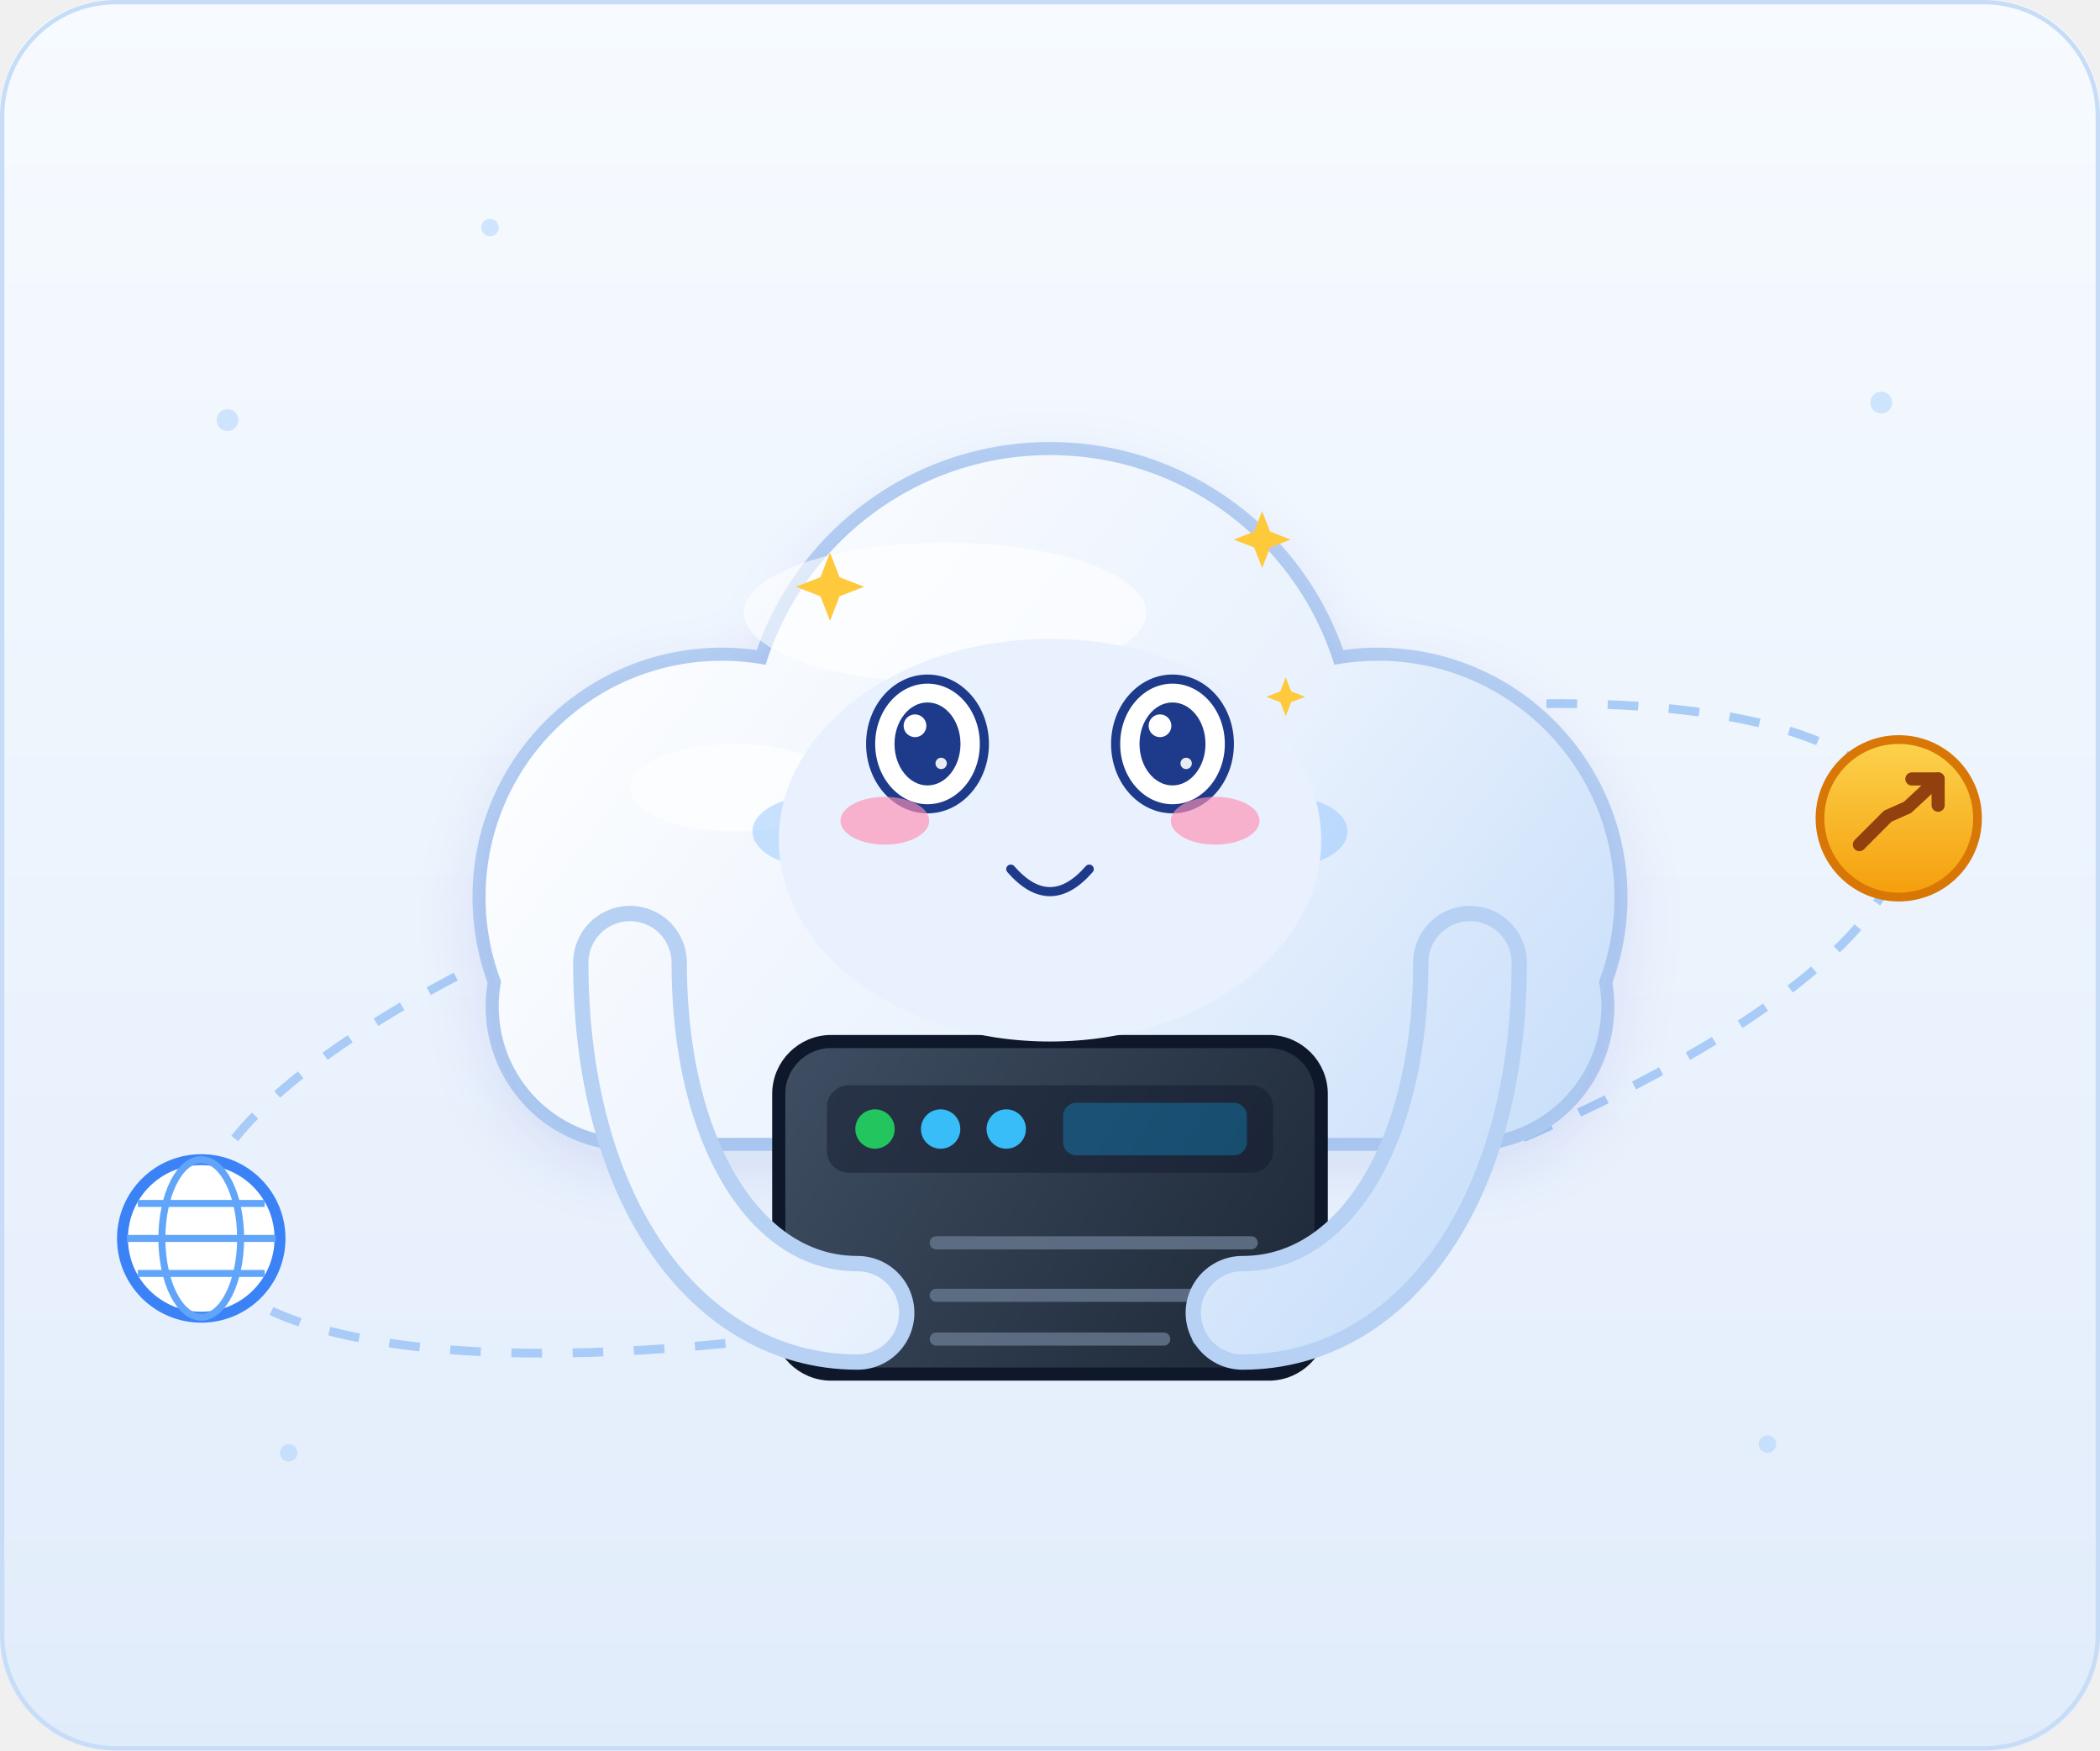
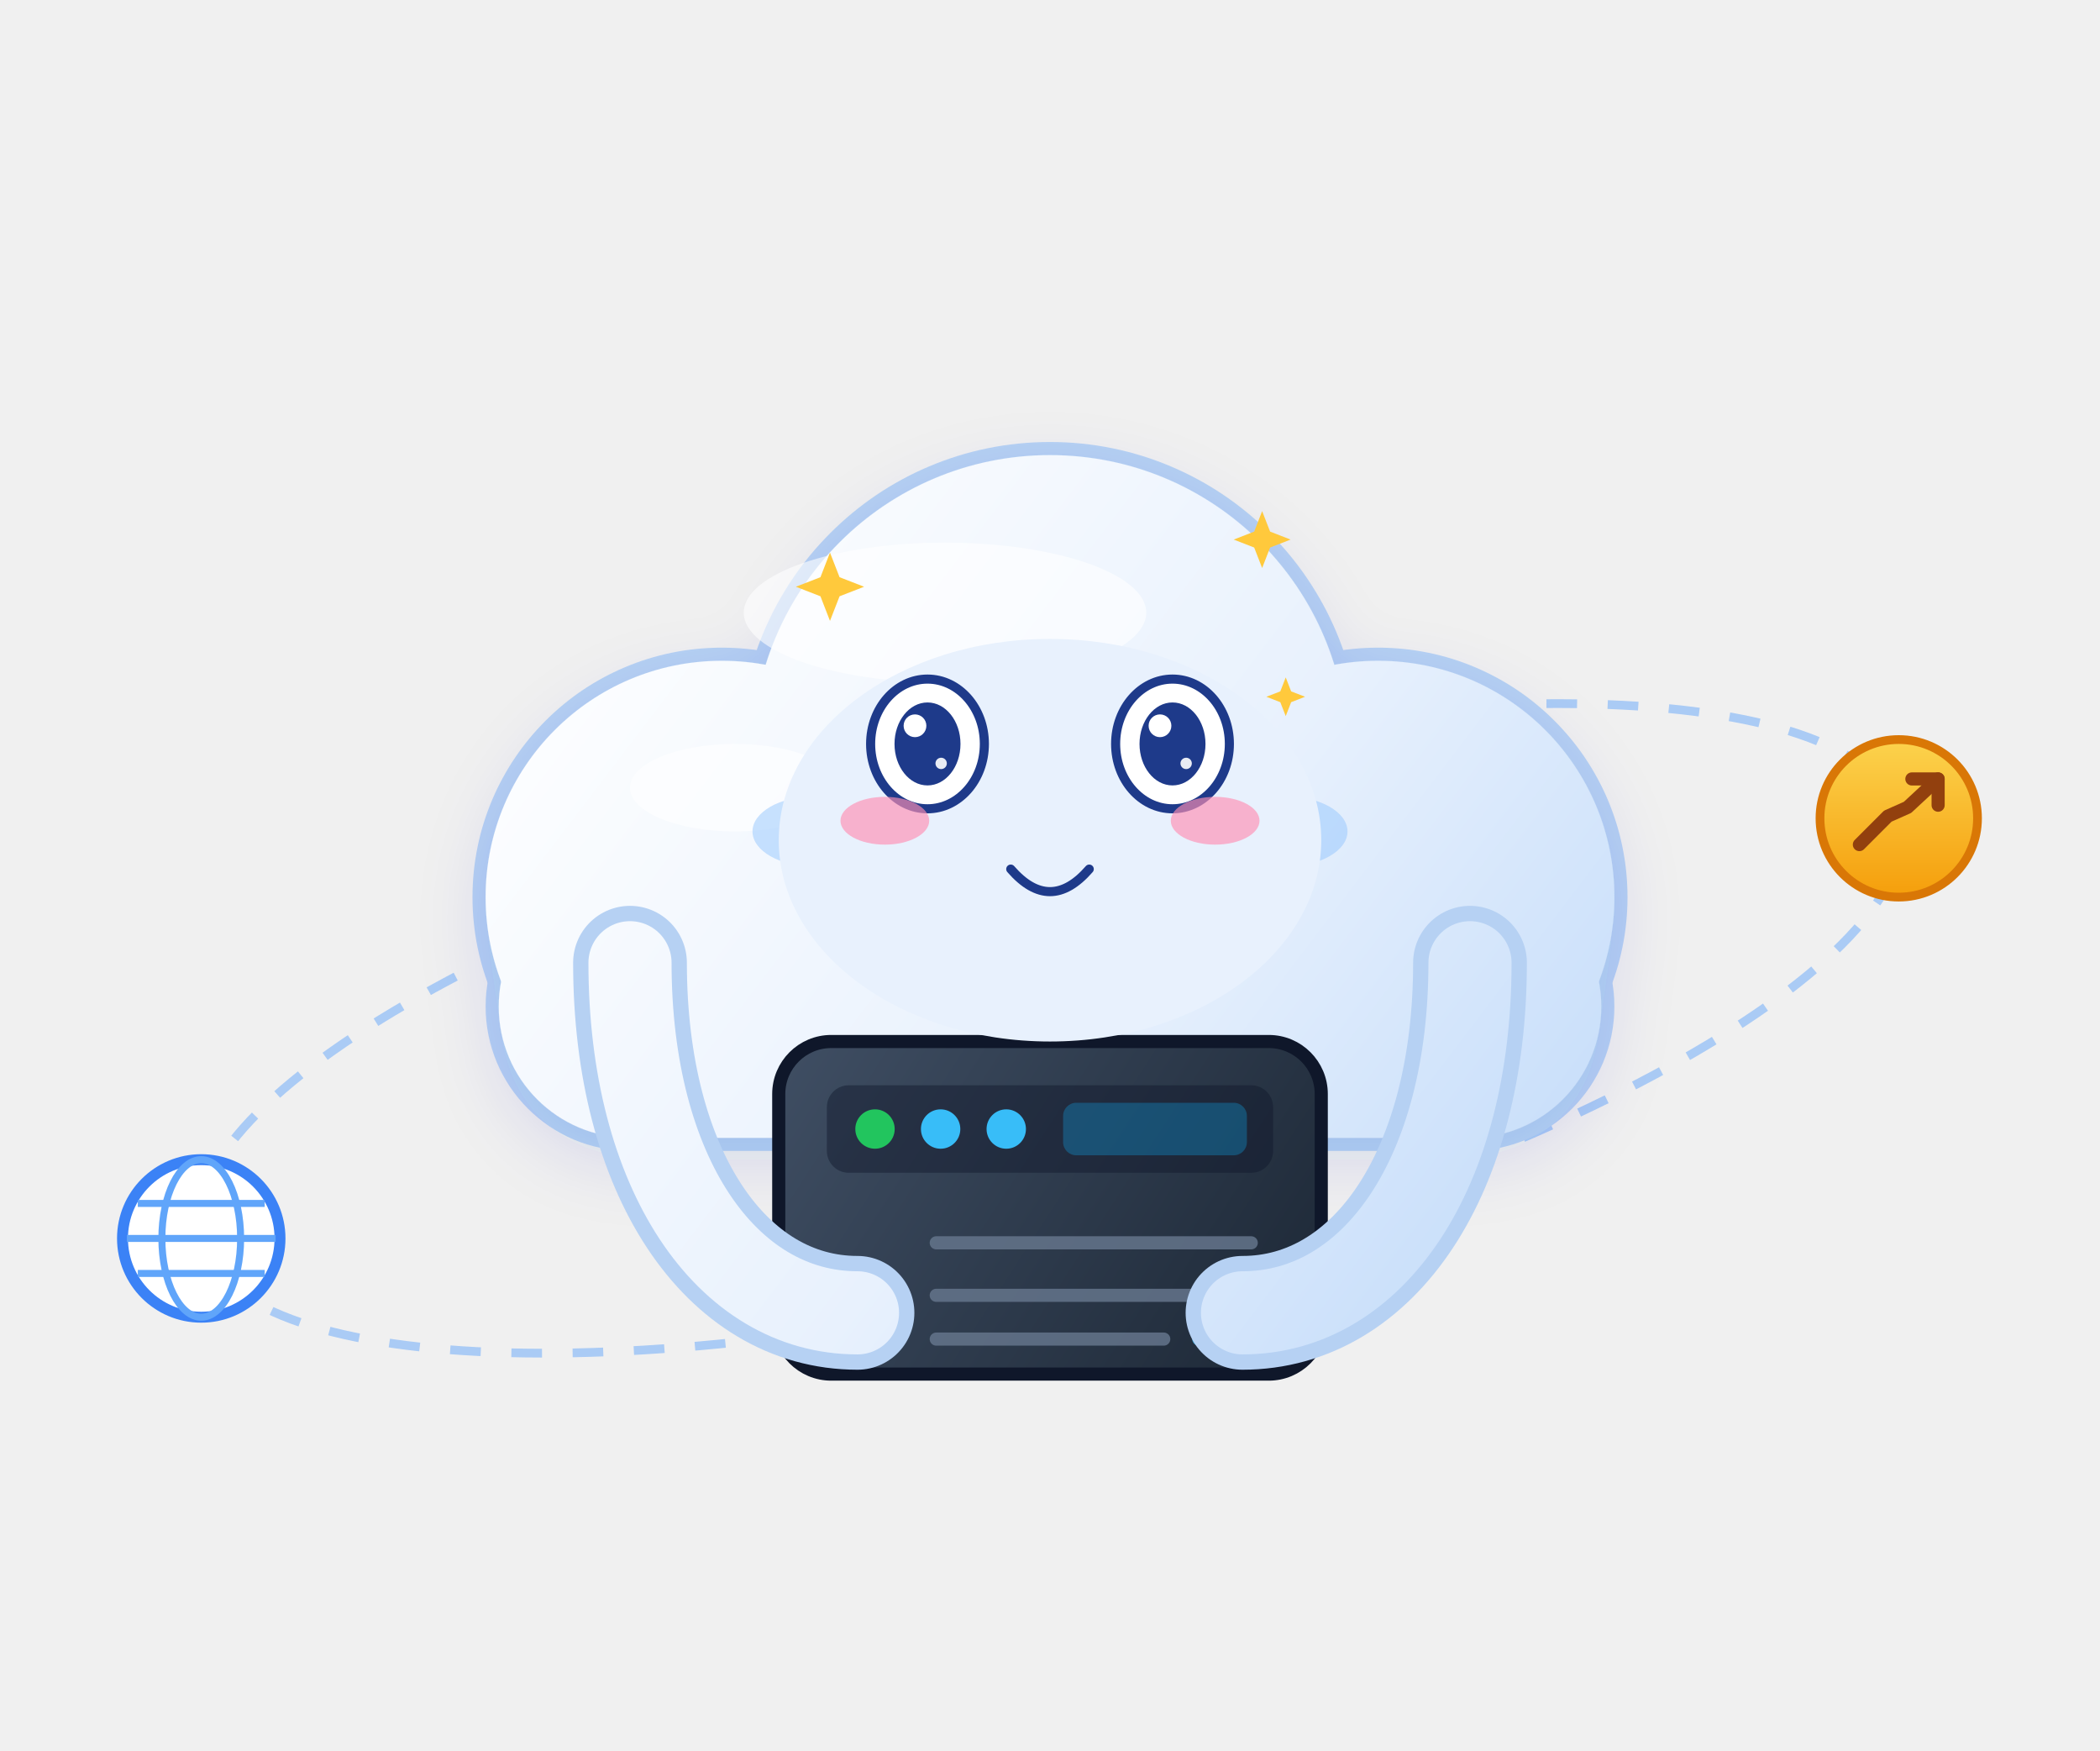
<svg xmlns="http://www.w3.org/2000/svg" viewBox="0 0 480 400" width="480" height="400" role="img" aria-label="云团 · 卖萌 Cute">
  <style>
.ex-motion { animation: ex-hop 1.5s ease-in-out infinite; transform-box: fill-box; transform-origin: 50% 50%; }
.ex-anim-tear { animation: ex-tear 1.8s ease-in infinite; transform-box: fill-box; transform-origin: center; }
.ex-anim-sweat { animation: ex-tear 1.5s ease-in infinite; transform-box: fill-box; transform-origin: center; }
.ex-anim-heart { animation: ex-heart 2.2s ease-out infinite; transform-box: fill-box; transform-origin: center; }
.ex-anim-spark { animation: ex-spark 1.9s ease-in-out infinite; transform-box: fill-box; transform-origin: center; }
.ex-anim-rain { animation: ex-rain 1.4s linear infinite; transform-box: fill-box; transform-origin: center; }
.ex-anim-confetti { animation: ex-confetti 2.4s linear infinite; transform-box: fill-box; transform-origin: center; }
.ex-anim-pulse { animation: ex-pulse 1.6s ease-in-out infinite; transform-box: fill-box; transform-origin: center; }
.ex-anim-knock { animation: ex-knock 0.55s ease-in-out infinite; transform-box: fill-box; transform-origin: center; }
.ex-anim-knockline { animation: ex-knockline 0.55s ease-out infinite; transform-box: fill-box; transform-origin: center; }
.ex-anim-palm { animation: ex-palm 0.9s ease-in-out infinite; transform-box: fill-box; transform-origin: center; }
.ex-anim-steam { animation: ex-steam 1.8s ease-out infinite; transform-box: fill-box; transform-origin: center; }
.ex-anim-shock { animation: ex-shock 0.5s ease-in-out infinite; transform-box: fill-box; transform-origin: center; }
.ex-anim-please { animation: ex-please 1.4s ease-in-out infinite; transform-box: fill-box; transform-origin: center; }
.ex-anim-drift { animation: ex-drift 4.5s ease-in-out infinite; transform-box: fill-box; transform-origin: center; }
@keyframes ex-hop { 0%,100% { transform: translateY(0) rotate(0); } 50% { transform: translateY(-4.16px) rotate(2deg); } }
@keyframes ex-tear { 0% { transform: translateY(0); opacity: 0; } 18% { opacity: 1; } 100% { transform: translateY(14.3px); opacity: 0; } }
@keyframes ex-heart { 0% { transform: translateY(0) scale(.65); opacity: 0; } 20% { opacity: 1; } 100% { transform: translateY(-23.4px) scale(1.15); opacity: 0; } }
@keyframes ex-spark { 0%,100% { transform: scale(.6) rotate(0deg); opacity: .3; } 50% { transform: scale(1.15) rotate(25deg); opacity: 1; } }
@keyframes ex-rain { 0% { transform: translateY(0); opacity: 0; } 20% { opacity: 1; } 100% { transform: translateY(15.6px); opacity: 0; } }
@keyframes ex-confetti { 0% { transform: translateY(-4.55px) rotate(0deg); opacity: 1; } 100% { transform: translateY(20.8px) rotate(200deg); opacity: 0; } }
@keyframes ex-pulse { 0%,100% { transform: scale(1); opacity: .35; } 50% { transform: scale(1.18); opacity: .7; } }
@keyframes ex-knock { 0%,100% { transform: translateX(5.85px); } 35% { transform: translateX(0); } }
@keyframes ex-knockline { 0%,100% { transform: scaleX(.6); opacity: .35; } 35% { transform: scaleX(1); opacity: 1; } }
@keyframes ex-palm { 0%,100% { transform: translateY(0) rotate(0deg); } 50% { transform: translateY(-1.56px) rotate(-4deg); } }
@keyframes ex-steam { 0% { transform: translateY(0); opacity: .7; } 100% { transform: translateY(-11.7px); opacity: 0; } }
@keyframes ex-shock { 0%,100% { transform: scaleX(.7); opacity: .4; } 50% { transform: scaleX(1.25); opacity: 1; } }
@keyframes ex-please { 0%,100% { transform: translateY(0); } 50% { transform: translateY(-2.34px); } }
@keyframes ex-drift { 0%,100% { transform: translateY(0); } 50% { transform: translateY(-2.6px); } }
@media (prefers-reduced-motion: reduce) {
  .ex-motion, [class*="ex-anim-"] { animation: none !important; }
}
</style>
  <g class="ex-motion ex-cute">
    <g class="ex-base">
      <defs>
-         <linearGradient id="mcSky" x1="0" y1="0" x2="0" y2="1">
-           <stop offset="0%" stop-color="#f7fbff" />
-           <stop offset="100%" stop-color="#e1ecfb" />
-         </linearGradient>
        <linearGradient id="mcCloud" gradientUnits="userSpaceOnUse" x1="140" y1="110" x2="350" y2="270">
          <stop offset="0%" stop-color="#ffffff" />
          <stop offset="60%" stop-color="#e8f1fd" />
          <stop offset="100%" stop-color="#c9dffa" />
        </linearGradient>
        <linearGradient id="mcServerFill" gradientUnits="userSpaceOnUse" x1="180" y1="238" x2="300" y2="316">
          <stop offset="0%" stop-color="#3f4e63" />
          <stop offset="100%" stop-color="#1c2735" />
        </linearGradient>
        <linearGradient id="mcCoin" x1="0" y1="0" x2="0" y2="1">
          <stop offset="0%" stop-color="#fcd34d" />
          <stop offset="100%" stop-color="#f59e0b" />
        </linearGradient>
        <filter id="mcSoft" x="-25%" y="-25%" width="150%" height="150%">
          <feDropShadow dx="0" dy="5" stdDeviation="8" flood-color="#1e40af" flood-opacity="0.12" />
        </filter>
-         <clipPath id="mcClip">
-           <rect width="480" height="400" rx="26" />
-         </clipPath>
        <g id="mcBody">
          <circle cx="165" cy="205" r="54" />
          <circle cx="240" cy="172" r="68" />
          <circle cx="315" cy="205" r="54" />
          <rect x="114" y="200" width="252" height="60" rx="30" />
        </g>
        <g id="mcArmL">
          <path d="M144,220 C144,268 166,300 196,300" fill="none" stroke-linecap="round" />
        </g>
        <g id="mcArmR">
          <path d="M336,220 C336,268 314,300 284,300" fill="none" stroke-linecap="round" />
        </g>
        <g id="mcServer">
          <rect x="178" y="238" width="124" height="76" rx="12" />
        </g>
      </defs>
-       <g clip-path="url(#mcClip)">
-         <rect width="480" height="400" rx="26" fill="url(#mcSky)" />
-         <g fill="#93c5fd" opacity="0.38">
-           <circle cx="52" cy="96" r="2.5" />
-           <circle cx="112" cy="52" r="2" />
-           <circle cx="430" cy="92" r="2.5" />
-           <circle cx="404" cy="330" r="2" />
-           <circle cx="66" cy="332" r="2" />
-         </g>
+       <g>
        <g transform="rotate(-14 240 235)">
          <ellipse cx="240" cy="235" rx="200" ry="58" fill="none" stroke="#9dc4f6" stroke-width="2" stroke-dasharray="7,7" opacity="0.85" />
        </g>
        <g transform="translate(46,283)">
          <circle r="18" fill="#ffffff" stroke="#3b82f6" stroke-width="2.5" />
          <ellipse rx="9" ry="18" fill="none" stroke="#60a5fa" stroke-width="1.6" />
          <path d="M-17,0 h34 M-14.5,-8 h29 M-14.5,8 h29" stroke="#60a5fa" stroke-width="1.6" fill="none" />
        </g>
        <g transform="translate(434,187)">
          <circle r="18" fill="url(#mcCoin)" stroke="#d97706" stroke-width="2" />
          <path d="M-9,6 L-2.5,-0.5 L2,-2.5 L9,-9" fill="none" stroke="#92400e" stroke-width="3" stroke-linecap="round" stroke-linejoin="round" />
          <path d="M3,-9 H9 V-3" fill="none" stroke="#92400e" stroke-width="3" stroke-linecap="round" stroke-linejoin="round" />
        </g>
        <g stroke="#b6d1f3" stroke-width="6" stroke-linejoin="round" fill="#b6d1f3">
          <use href="#mcBody" />
        </g>
        <g fill="url(#mcCloud)" filter="url(#mcSoft)">
          <use href="#mcBody" />
        </g>
        <g fill="#ffffff" opacity="0.6">
          <ellipse cx="216" cy="140" rx="46" ry="16" />
          <ellipse cx="168" cy="180" rx="24" ry="10" />
        </g>
        <g fill="#1e3a8a">
          <ellipse cx="212" cy="170" rx="9" ry="10.5" />
          <ellipse cx="268" cy="170" rx="9" ry="10.5" />
        </g>
        <g fill="#ffffff" opacity="0.9">
          <circle cx="209" cy="166" r="3.2" />
          <circle cx="265" cy="166" r="3.2" />
        </g>
        <g fill="#93c5fd" opacity="0.5">
          <ellipse cx="186" cy="190" rx="14" ry="8" />
          <ellipse cx="294" cy="190" rx="14" ry="8" />
        </g>
        <path d="M226,190 Q240,204 254,190" fill="none" stroke="#1e3a8a" stroke-width="4" stroke-linecap="round" />
        <g stroke="#0f172a" stroke-width="3" fill="url(#mcServerFill)">
          <use href="#mcServer" />
        </g>
        <rect x="189" y="248" width="102" height="20" rx="5" fill="#0f172a" opacity="0.45" />
        <g>
          <circle cx="200" cy="258" r="4.5" fill="#22c55e" />
          <circle cx="215" cy="258" r="4.5" fill="#38bdf8" />
          <circle cx="230" cy="258" r="4.5" fill="#38bdf8" />
        </g>
        <rect x="243" y="252" width="42" height="12" rx="3" fill="#0ea5e9" opacity="0.32" />
        <g stroke="#64748b" stroke-width="3" stroke-linecap="round" opacity="0.85">
          <path d="M214,284 H286" />
          <path d="M214,296 H286" />
          <path d="M214,306 H266" />
        </g>
        <g stroke="#38bdf8" stroke-width="3" stroke-linecap="round" opacity="0.7">
          <path d="M274,306 H286" />
        </g>
        <g stroke="#b6d1f3" stroke-width="26" fill="none" stroke-linecap="round">
          <use href="#mcArmL" />
          <use href="#mcArmR" />
        </g>
        <g stroke="url(#mcCloud)" stroke-width="19" fill="none" stroke-linecap="round">
          <use href="#mcArmL" />
          <use href="#mcArmR" />
        </g>
      </g>
-       <rect x="0.5" y="0.5" width="479" height="399" rx="26" fill="none" stroke="#c7ddf7" />
    </g>
    <g class="ex-face">
      <ellipse cx="240" cy="192" rx="62" ry="46" fill="#E8F1FD" />
      <ellipse cx="212" cy="170" rx="13" ry="14.82" fill="#FFFFFF" stroke="#1E3A8A" stroke-width="2.08" />
      <ellipse cx="212" cy="170" rx="7.54" ry="9.48" fill="#1E3A8A" />
      <circle cx="209.14" cy="165.85" r="2.6" fill="#FFFFFF" />
      <circle cx="215.12" cy="174.45" r="1.3" fill="#FFFFFF" opacity=".9" />
      <ellipse cx="268" cy="170" rx="13" ry="14.82" fill="#FFFFFF" stroke="#1E3A8A" stroke-width="2.08" />
      <ellipse cx="268" cy="170" rx="7.54" ry="9.48" fill="#1E3A8A" />
      <circle cx="265.14" cy="165.85" r="2.6" fill="#FFFFFF" />
      <circle cx="271.12" cy="174.45" r="1.3" fill="#FFFFFF" opacity=".9" />
      <path d="M 231.03,198.6 Q 240,208.9 248.97,198.6" fill="none" stroke="#1E3A8A" stroke-width="2.08" stroke-linecap="round" />
      <ellipse class="ex-anim-pulse" cx="202.25" cy="187.55" rx="10.14" ry="5.46" fill="#FF8FB3" opacity="0.65" />
      <ellipse class="ex-anim-pulse" cx="277.75" cy="187.55" rx="10.14" ry="5.46" fill="#FF8FB3" opacity="0.65" />
      <path class="ex-anim-spark" style="animation-delay:0.0s" d="M 189.71,126.28 L 191.9,131.9 L 197.51,134.08 L 191.9,136.26 L 189.71,141.88 L 187.53,136.26 L 181.91,134.08 L 187.53,131.9 Z" fill="#FFC93C" />
      <path class="ex-anim-spark" style="animation-delay:0.4s" d="M 288.49,116.8 L 290.31,121.48 L 294.99,123.3 L 290.31,125.12 L 288.49,129.8 L 286.67,125.12 L 281.99,123.3 L 286.67,121.48 Z" fill="#FFC93C" />
      <path class="ex-anim-spark" style="animation-delay:0.8s" d="M 293.88,154.8 L 295.12,157.99 L 298.3,159.22 L 295.12,160.46 L 293.88,163.64 L 292.64,160.46 L 289.46,159.22 L 292.64,157.99 Z" fill="#FFC93C" />
    </g>
  </g>
</svg>
